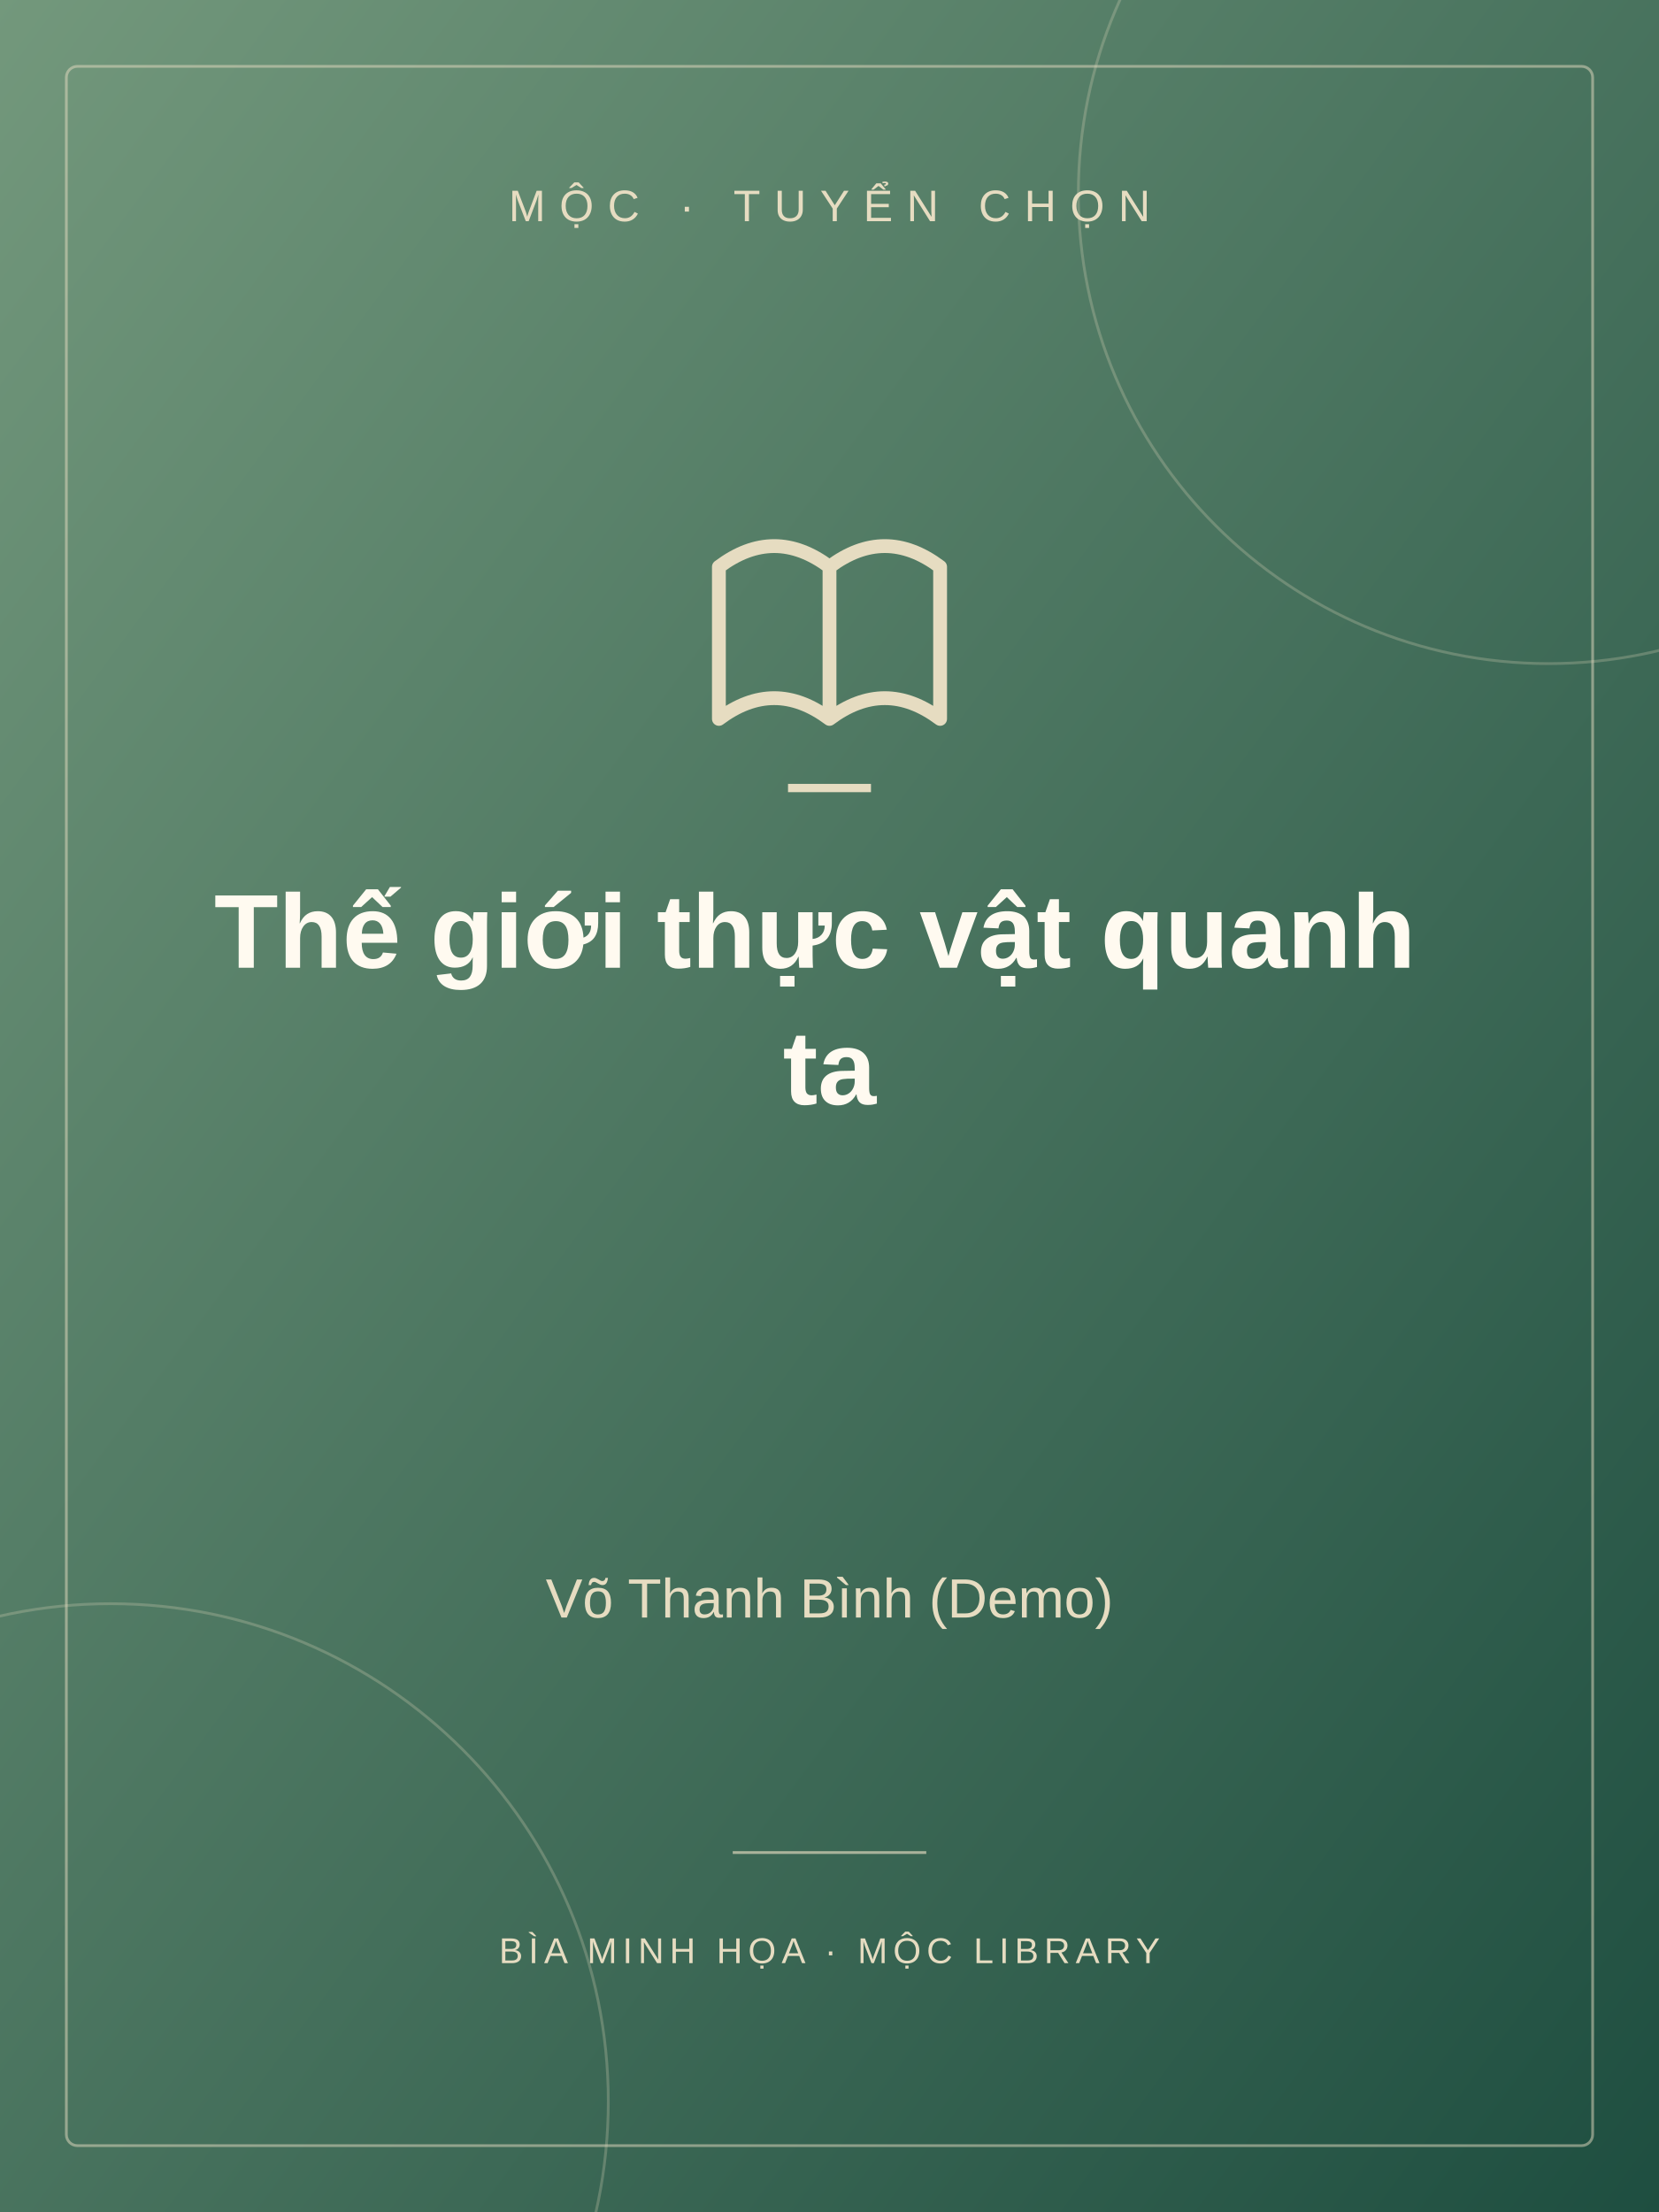
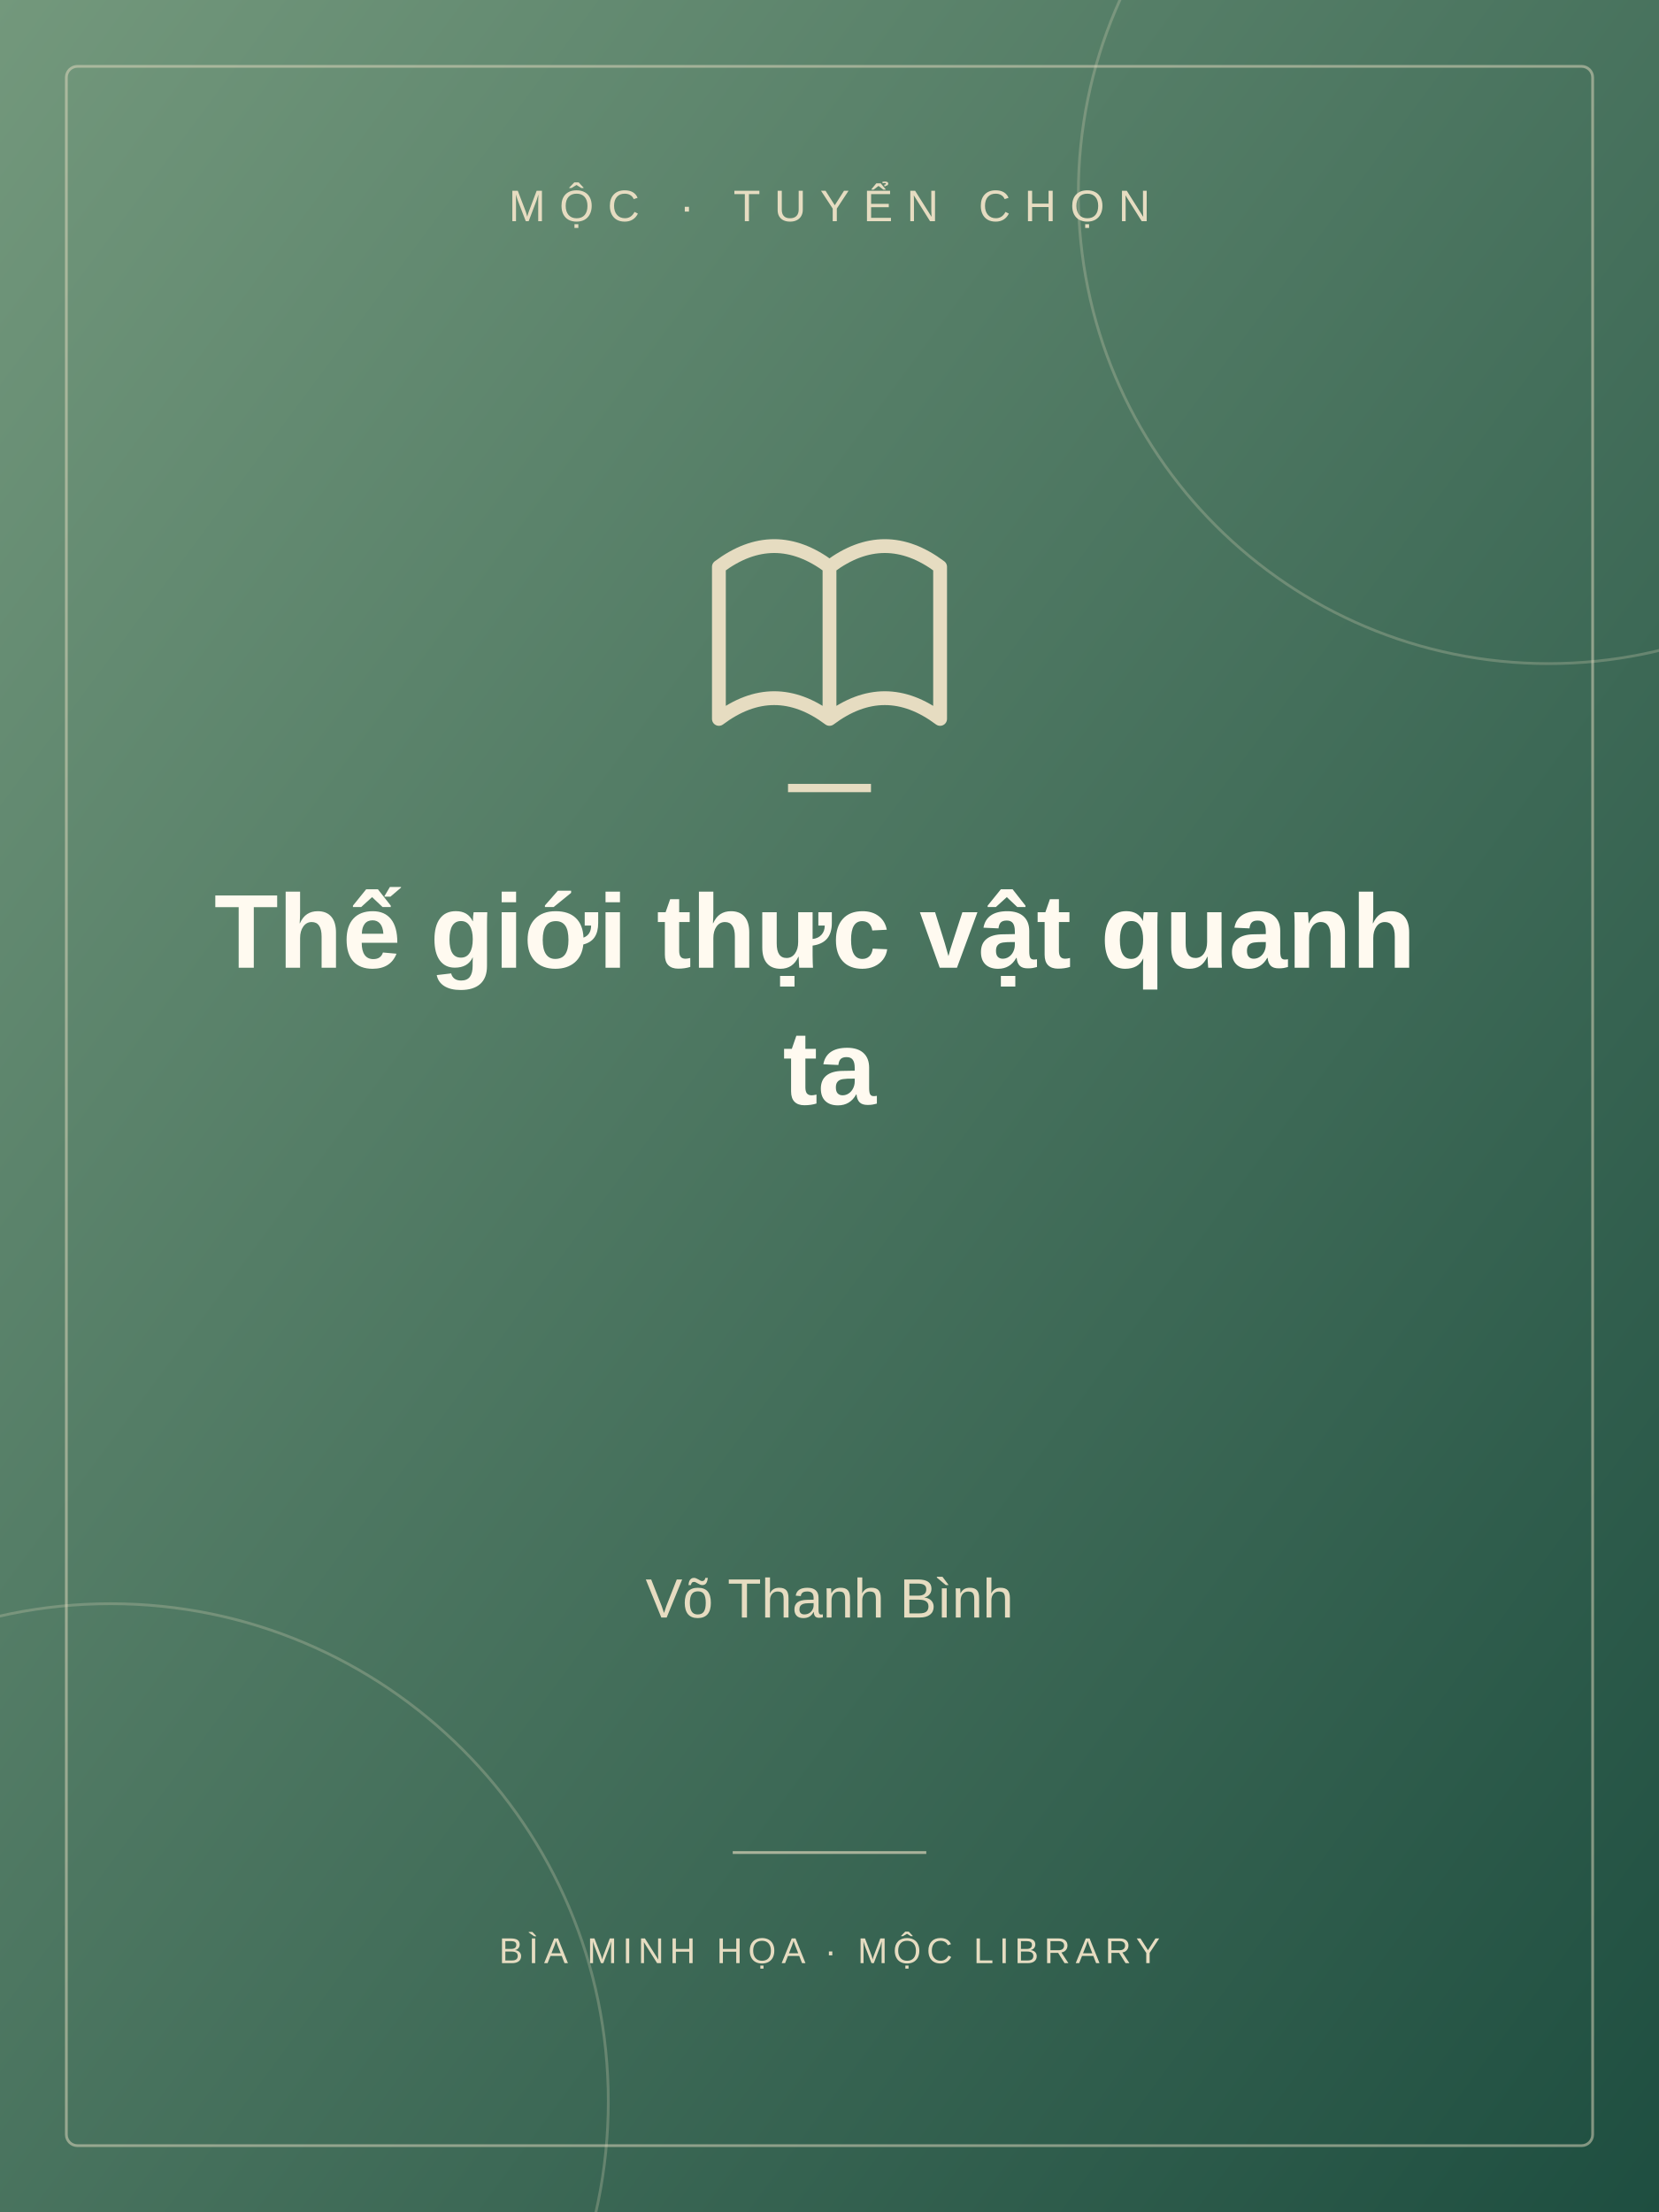
<svg xmlns="http://www.w3.org/2000/svg" width="600" height="800" viewBox="0 0 600 800">
  <defs>
    <linearGradient id="bg" x2="1" y2="1">
      <stop stop-color="#73987c" />
      <stop offset="1" stop-color="#1e4e40" />
    </linearGradient>
  </defs>
  <rect width="600" height="800" fill="url(#bg)" />
  <rect x="24" y="24" width="552" height="752" rx="4" fill="none" stroke="#e6dcc1" opacity=".5" />
  <circle cx="560" cy="70" r="170" fill="none" stroke="#e6dcc1" opacity=".25" />
  <circle cx="40" cy="760" r="180" fill="none" stroke="#e6dcc1" opacity=".25" />
  <path d="M260 205Q280 190 300 205Q320 190 340 205V260Q320 245 300 260Q280 245 260 260Z M300 205V260" fill="none" stroke="#e6dcc1" stroke-width="5" stroke-linejoin="round" />
  <path d="M285 285H315" stroke="#e6dcc1" stroke-width="3" />
  <text x="300" y="80" text-anchor="middle" font-family="Arial,sans-serif" fill="#e6dcc1" font-size="16" letter-spacing="5">MỘC · TUYỂN CHỌN</text>
  <text x="300" y="350" text-anchor="middle" font-family="Arial,sans-serif" font-weight="700" font-size="38" fill="#fffaf0">
    <tspan x="300" dy="0">Thế giới thực vật quanh</tspan>
    <tspan x="300" dy="49.4">ta</tspan>
  </text>
-   <text x="300" y="585" text-anchor="middle" font-family="Arial,sans-serif" font-size="20" fill="#e6dcc1">Võ Thanh Bình (Demo)</text>
+   <text x="300" y="585" text-anchor="middle" font-family="Arial,sans-serif" font-size="20" fill="#e6dcc1">Võ Thanh Bình</text>
  <path d="M265 670H335" stroke="#e6dcc1" opacity=".65" />
  <text x="300" y="710" text-anchor="middle" font-family="Arial,sans-serif" fill="#e6dcc1" font-size="13" letter-spacing="2">BÌA MINH HỌA · MỘC LIBRARY</text>
</svg>
